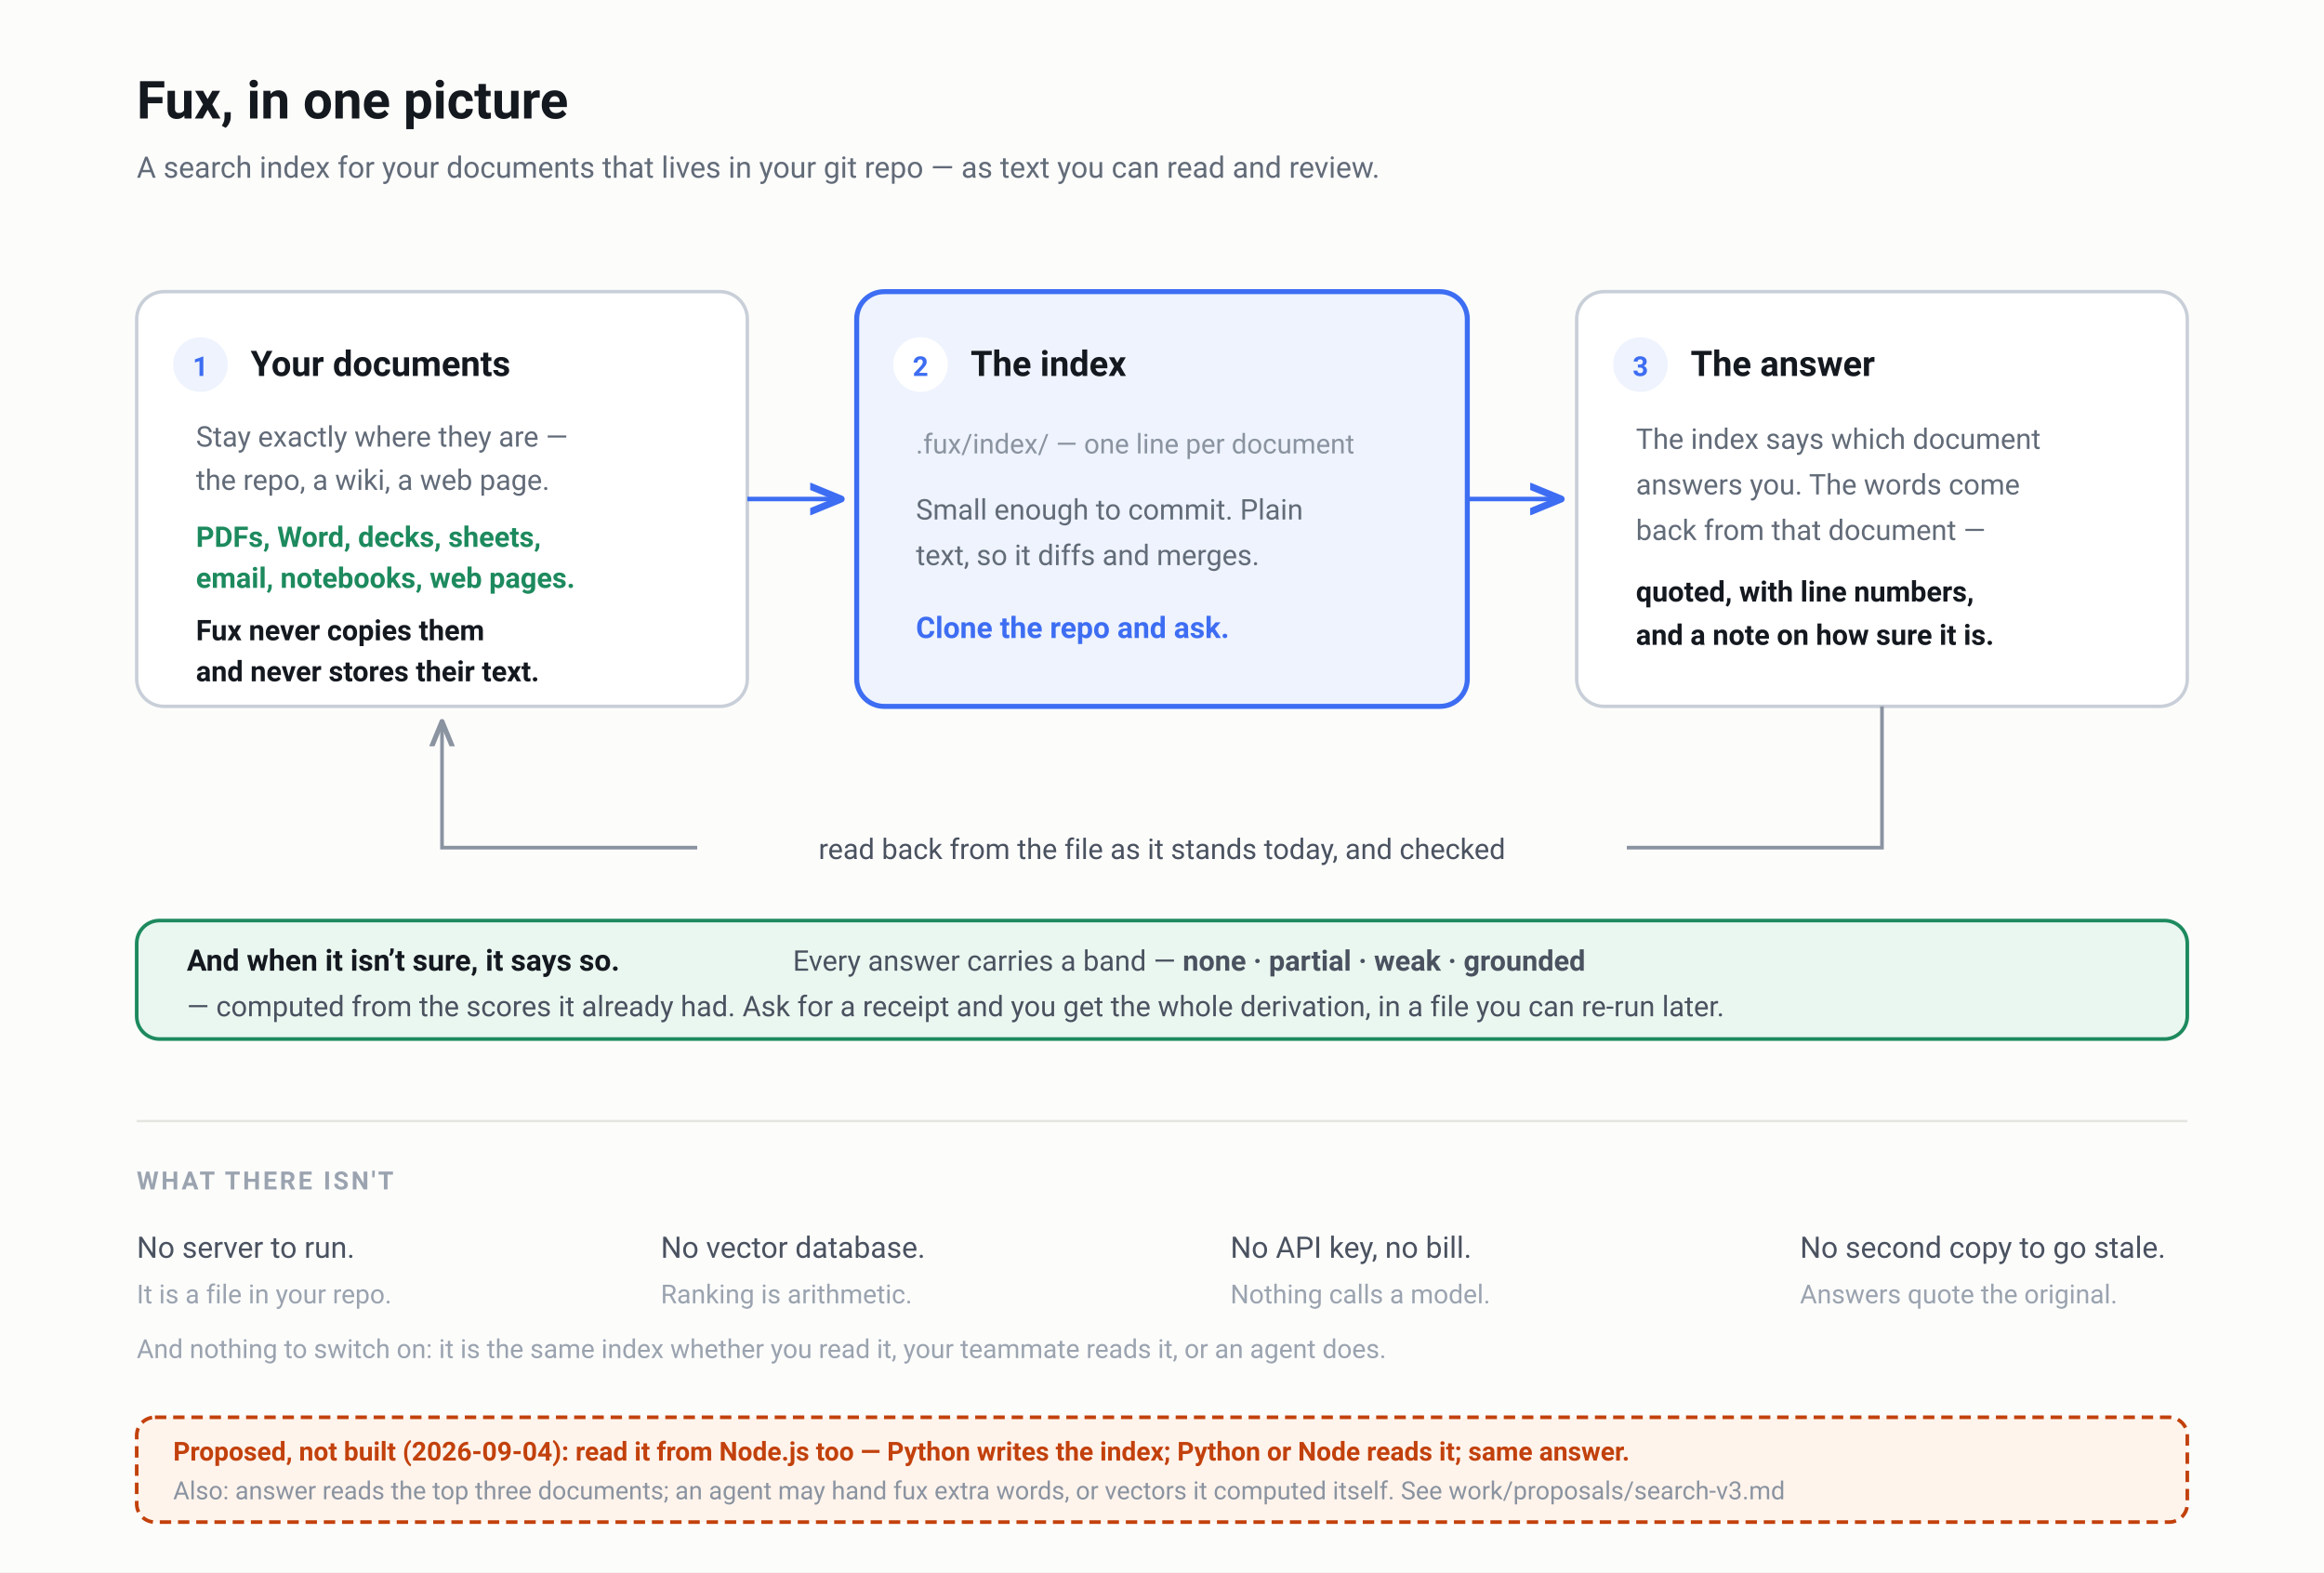
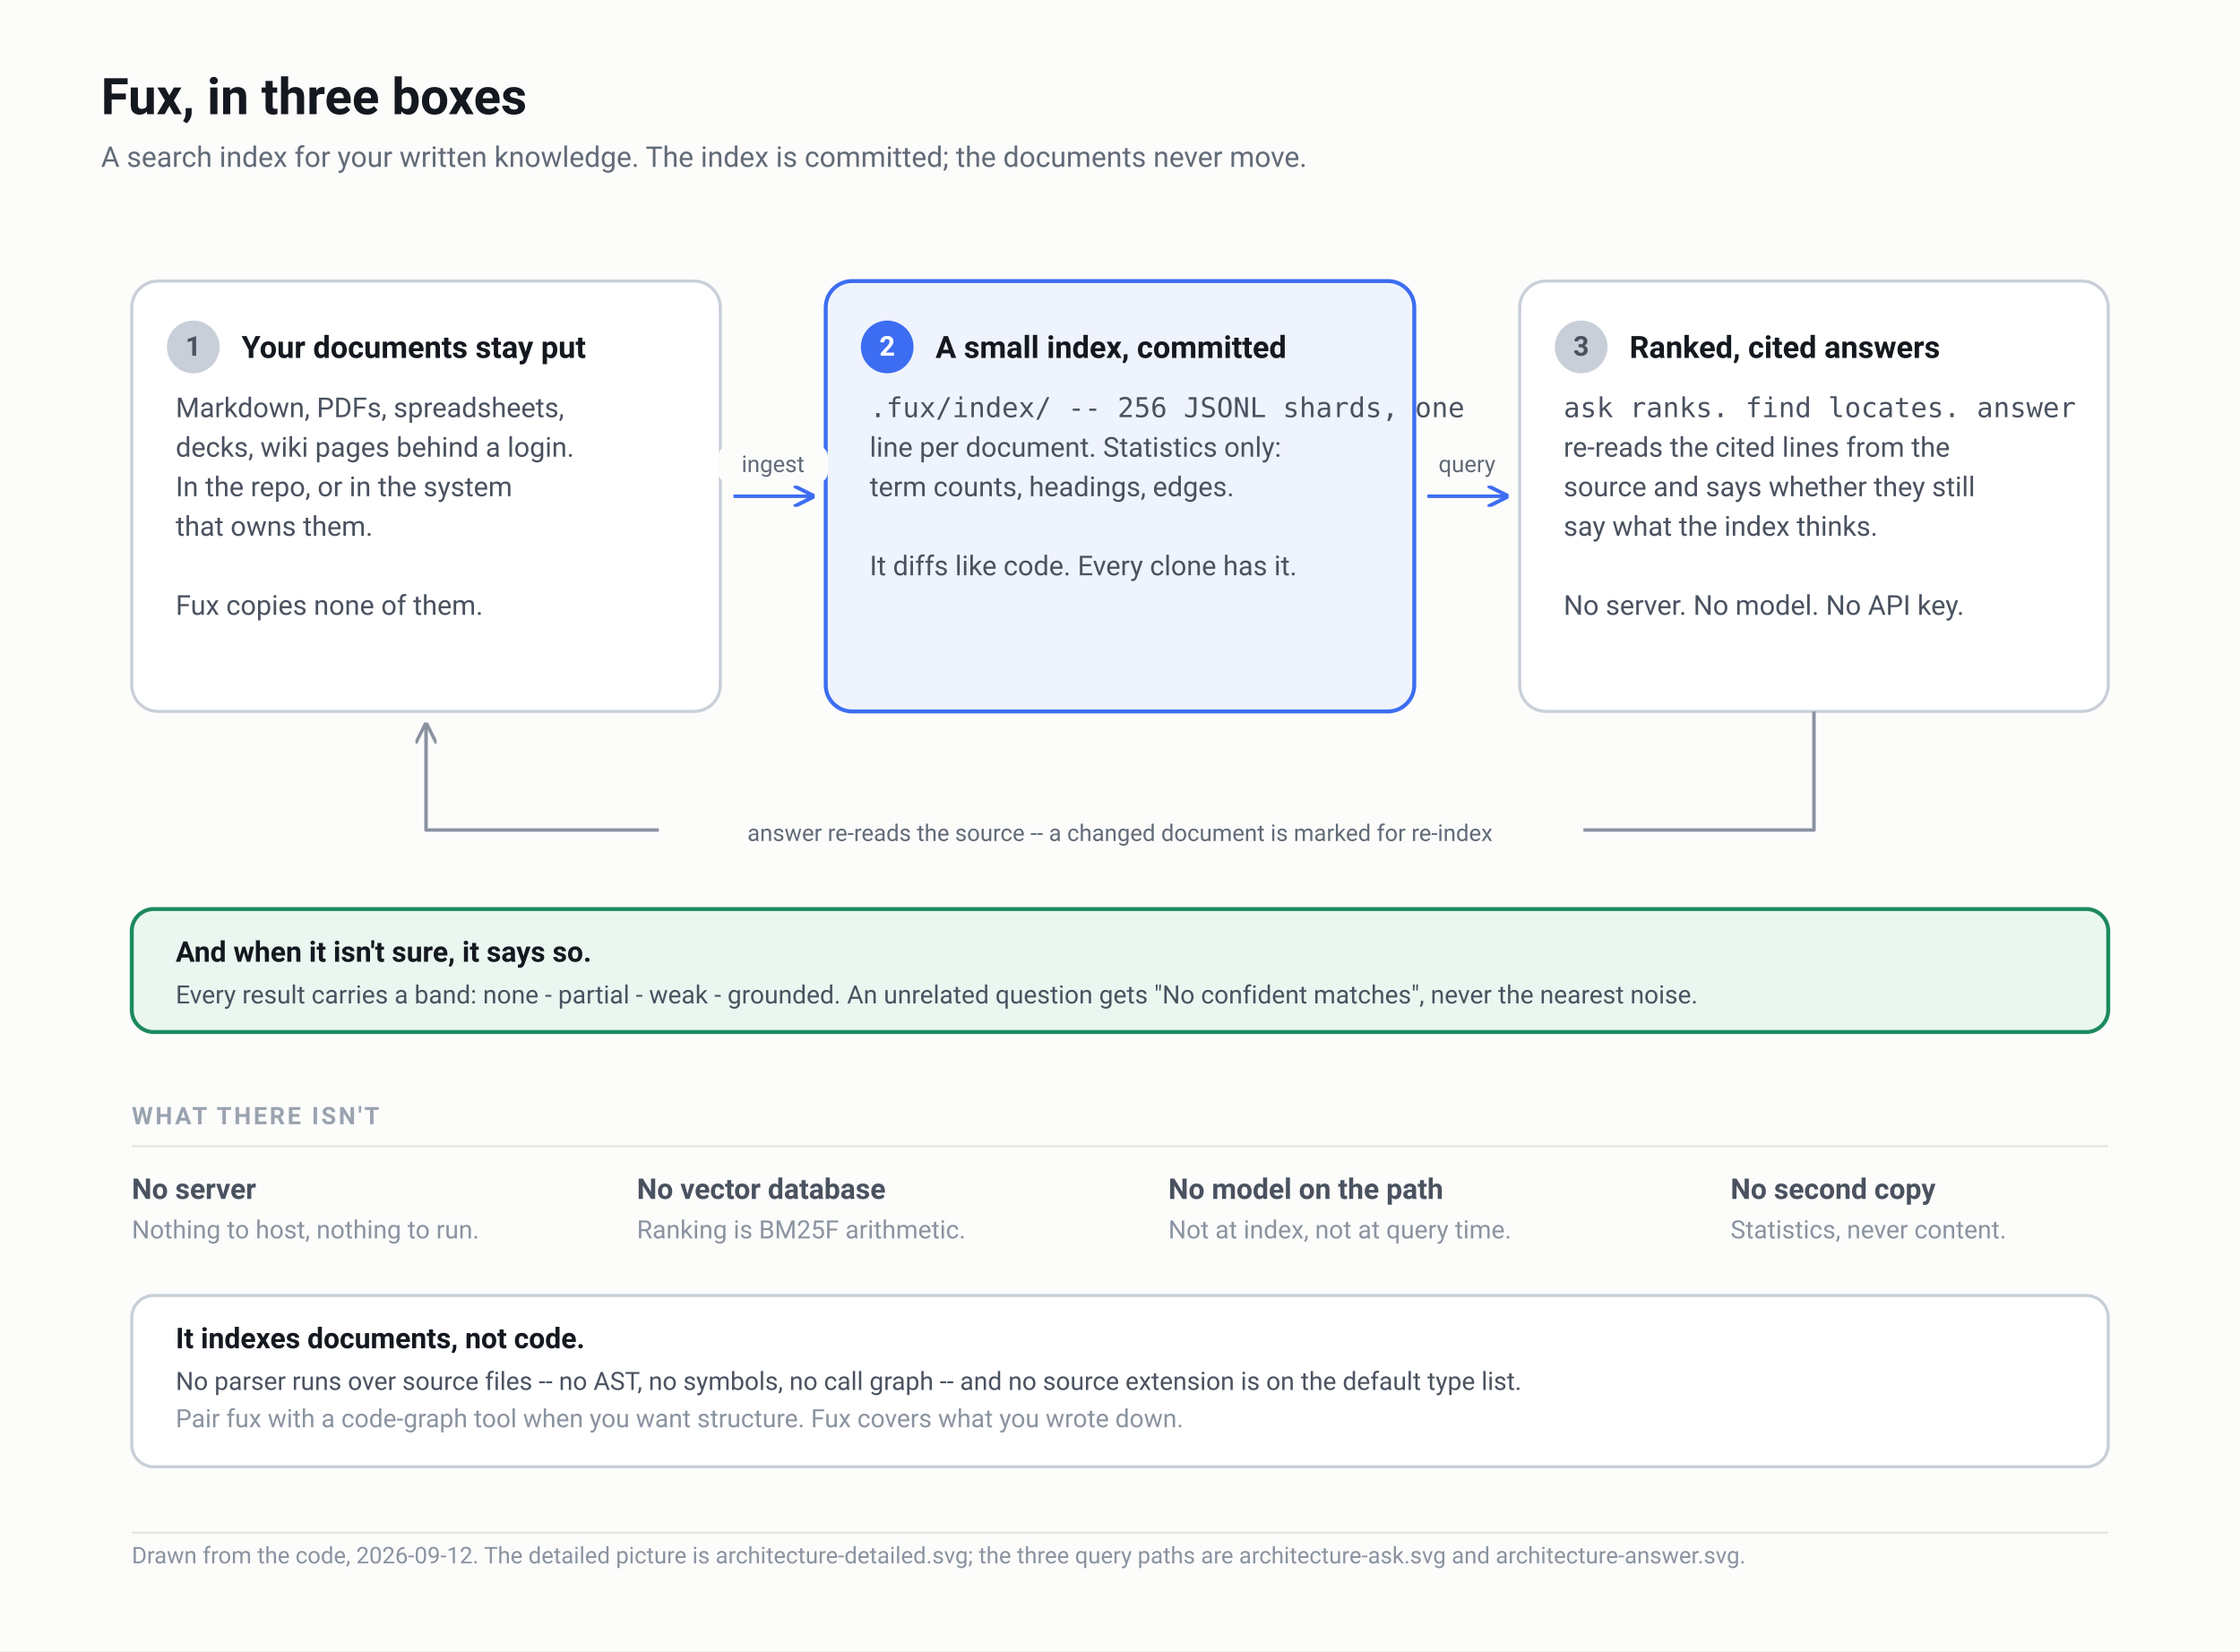
- <svg xmlns="http://www.w3.org/2000/svg" viewBox="0 0 1020 690" font-family="system-ui, -apple-system, 'Segoe UI', Roboto, sans-serif">
+ <svg xmlns="http://www.w3.org/2000/svg" viewBox="0 0 1020 752" width="1020" height="752" font-family="system-ui, -apple-system, 'Segoe UI', Roboto, sans-serif">
  <defs>
-     <marker id="a" viewBox="0 0 10 10" refX="9" refY="5" markerWidth="8" markerHeight="8" orient="auto-start-reverse">
-       <path d="M 0 1.5 L 8.5 5 L 0 8.5" fill="none" stroke="#3d6df2" stroke-width="1.9" stroke-linecap="round" stroke-linejoin="round" />
+     <marker id="a" viewBox="0 0 10 10" refX="9" refY="5" markerWidth="6" markerHeight="6" orient="auto-start-reverse">
+       <path d="M0,0 L10,5 L0,10" fill="none" stroke="#3d6df2" stroke-width="1.8" stroke-linecap="round" stroke-linejoin="round" />
    </marker>
-     <marker id="m" viewBox="0 0 10 10" refX="9" refY="5" markerWidth="8" markerHeight="8" orient="auto-start-reverse">
-       <path d="M 0 1.5 L 8.5 5 L 0 8.5" fill="none" stroke="#8a93a0" stroke-width="1.7" stroke-linecap="round" stroke-linejoin="round" />
+     <marker id="g" viewBox="0 0 10 10" refX="9" refY="5" markerWidth="6" markerHeight="6" orient="auto-start-reverse">
+       <path d="M0,0 L10,5 L0,10" fill="none" stroke="#1d8a5e" stroke-width="1.8" stroke-linecap="round" stroke-linejoin="round" />
+     </marker>
+     <marker id="m" viewBox="0 0 10 10" refX="9" refY="5" markerWidth="6" markerHeight="6" orient="auto-start-reverse">
+       <path d="M0,0 L10,5 L0,10" fill="none" stroke="#8a93a0" stroke-width="1.6" stroke-linecap="round" stroke-linejoin="round" />
+     </marker>
+     <marker id="o" viewBox="0 0 10 10" refX="9" refY="5" markerWidth="6" markerHeight="6" orient="auto-start-reverse">
+       <path d="M0,0 L10,5 L0,10" fill="none" stroke="#c2410c" stroke-width="1.8" stroke-linecap="round" stroke-linejoin="round" />
    </marker>
  </defs>
-   <rect width="1020" height="690" fill="#fcfcfb" />
-   <text x="60" y="52" font-size="23" fill="#14181f" font-weight="600">Fux, in one picture</text>
-   <text x="60" y="78" font-size="13" fill="#626b78">A search index for your documents that lives in your git repo — as text you can read and review.</text>
-   <rect x="60" y="128" width="268" height="182" rx="12" fill="#ffffff" stroke="#c9cfd8" stroke-width="1.5" />
-   <circle cx="88" cy="160" r="12" fill="#eef3fd" />
-   <text x="88" y="165" font-size="12" fill="#3d6df2" text-anchor="middle" font-weight="700">1</text>
-   <text x="110" y="165" font-size="15.5" fill="#14181f" font-weight="600">Your documents</text>
-   <text x="86" y="196" font-size="12.5" fill="#626b78">Stay exactly where they are —</text>
-   <text x="86" y="215" font-size="12.5" fill="#626b78">the repo, a wiki, a web page.</text>
-   <text x="86" y="240" font-size="12.5" fill="#1d8a5e" font-weight="600">PDFs, Word, decks, sheets,</text>
-   <text x="86" y="258" font-size="12.5" fill="#1d8a5e" font-weight="600">email, notebooks, web pages.</text>
-   <text x="86" y="281" font-size="12.5" fill="#14181f" font-weight="600">Fux never copies them</text>
-   <text x="86" y="299" font-size="12.5" fill="#14181f" font-weight="600">and never stores their text.</text>
-   <rect x="376" y="128" width="268" height="182" rx="12" fill="#eef3fd" stroke="#3d6df2" stroke-width="2.2" />
-   <circle cx="404" cy="160" r="12" fill="#ffffff" />
-   <text x="404" y="165" font-size="12" fill="#3d6df2" text-anchor="middle" font-weight="700">2</text>
-   <text x="426" y="165" font-size="15.5" fill="#14181f" font-weight="600">The index</text>
-   <text x="402" y="199" font-size="12" fill="#8a93a0">.fux/index/ — one line per document</text>
-   <text x="402" y="228" font-size="12.5" fill="#626b78">Small enough to commit. Plain</text>
-   <text x="402" y="248" font-size="12.5" fill="#626b78">text, so it diffs and merges.</text>
-   <text x="402" y="280" font-size="13" fill="#3d6df2" font-weight="600">Clone the repo and ask.</text>
-   <rect x="692" y="128" width="268" height="182" rx="12" fill="#ffffff" stroke="#c9cfd8" stroke-width="1.5" />
-   <circle cx="720" cy="160" r="12" fill="#eef3fd" />
-   <text x="720" y="165" font-size="12" fill="#3d6df2" text-anchor="middle" font-weight="700">3</text>
-   <text x="742" y="165" font-size="15.5" fill="#14181f" font-weight="600">The answer</text>
-   <text x="718" y="197" font-size="12.5" fill="#626b78">The index says which document</text>
-   <text x="718" y="217" font-size="12.5" fill="#626b78">answers you. The words come</text>
-   <text x="718" y="237" font-size="12.5" fill="#626b78">back from that document —</text>
-   <text x="718" y="264" font-size="12.5" fill="#14181f" font-weight="600">quoted, with line numbers,</text>
-   <text x="718" y="283" font-size="12.5" fill="#14181f" font-weight="600">and a note on how sure it is.</text>
-   <line x1="328" y1="219" x2="370" y2="219" stroke="#3d6df2" stroke-width="2" marker-end="url(#a)" />
-   <line x1="644" y1="219" x2="686" y2="219" stroke="#3d6df2" stroke-width="2" marker-end="url(#a)" />
-   <path d="M 826 310 L 826 372 L 194 372 L 194 316" fill="none" stroke="#8a93a0" stroke-width="1.6" marker-end="url(#m)" />
-   <rect x="306" y="356" width="408" height="30" rx="8" fill="#fcfcfb" />
-   <text x="510" y="377" font-size="12.5" fill="#4a5260" text-anchor="middle">read back from the file as it stands today, and checked</text>
-   <rect x="60" y="404" width="900" height="52" rx="10" fill="#eaf7f0" stroke="#1d8a5e" stroke-width="1.6" />
-   <text x="82" y="426" font-size="13" fill="#14181f" font-weight="600">And when it isn’t sure, it says so.</text>
-   <text x="348" y="426" font-size="12.5" fill="#4a5260">Every answer carries a band — <tspan font-weight="600">none · partial · weak · grounded</tspan>
-   </text>
-   <text x="82" y="446" font-size="12.5" fill="#4a5260">— computed from the scores it already had. Ask for a receipt and you get the whole derivation, in a file you can re-run later.</text>
-   <line x1="60" y1="492" x2="960" y2="492" stroke="#e4e4e0" stroke-width="1" />
-   <text x="60" y="522" font-size="11" fill="#9aa3af" font-weight="600" letter-spacing="1.1">WHAT THERE ISN'T</text>
-   <text x="60" y="552" font-size="13" fill="#4a5260">No server to run.</text>
-   <text x="290" y="552" font-size="13" fill="#4a5260">No vector database.</text>
-   <text x="540" y="552" font-size="13" fill="#4a5260">No API key, no bill.</text>
-   <text x="790" y="552" font-size="13" fill="#4a5260">No second copy to go stale.</text>
-   <text x="60" y="572" font-size="11.5" fill="#9aa3af">It is a file in your repo.</text>
-   <text x="290" y="572" font-size="11.5" fill="#9aa3af">Ranking is arithmetic.</text>
-   <text x="540" y="572" font-size="11.5" fill="#9aa3af">Nothing calls a model.</text>
-   <text x="790" y="572" font-size="11.5" fill="#9aa3af">Answers quote the original.</text>
-   <text x="60" y="596" font-size="11.5" fill="#9aa3af">And nothing to switch on: it is the same index whether you read it, your teammate reads it, or an agent does.</text>
-   <rect x="60" y="622" width="900" height="46" rx="8" fill="#fff4ec" stroke="#c2410c" stroke-width="1.6" stroke-dasharray="5 3" />
-   <text x="76" y="641" font-size="11.5" fill="#c2410c" font-weight="600">Proposed, not built (2026-09-04): read it from Node.js too — Python writes the index; Python or Node reads it; same answer.</text>
-   <text x="76" y="658" font-size="11" fill="#8a93a0">Also: answer reads the top three documents; an agent may hand fux extra words, or vectors it computed itself. See work/proposals/search-v3.md</text>
+   <rect width="1020" height="752" fill="#fcfcfb" />
+   <text x="46" y="52" font-size="23" font-weight="600" fill="#14181f">Fux, in three boxes</text>
+   <text x="46" y="76" font-size="13" fill="#626b78">A search index for your written knowledge. The index is committed; the documents never move.</text>
+   <rect x="60" y="128" width="268" height="196" rx="12" fill="#ffffff" stroke="#c9cfd8" stroke-width="1.4" />
+   <circle cx="88" cy="158" r="12" fill="#c9cfd8" />
+   <text x="88" y="162" font-size="12.5" fill="#4a5260" font-weight="600" text-anchor="middle">1</text>
+   <text x="110" y="163" font-size="14" fill="#14181f" font-weight="600">Your documents stay put</text>
+   <text x="80" y="190" font-size="12.5" fill="#4a5260">Markdown, PDFs, spreadsheets,</text>
+   <text x="80" y="208" font-size="12.5" fill="#4a5260">decks, wiki pages behind a login.</text>
+   <text x="80" y="226" font-size="12.5" fill="#4a5260">In the repo, or in the system</text>
+   <text x="80" y="244" font-size="12.5" fill="#4a5260">that owns them.</text>
+   <text x="80" y="262" font-size="12.5" fill="#4a5260" />
+   <text x="80" y="280" font-size="12.5" fill="#4a5260">Fux copies none of them.</text>
+   <rect x="376" y="128" width="268" height="196" rx="12" fill="#eef3fd" stroke="#3d6df2" stroke-width="1.8" />
+   <circle cx="404" cy="158" r="12" fill="#3d6df2" />
+   <text x="404" y="162" font-size="12.5" fill="#ffffff" font-weight="600" text-anchor="middle">2</text>
+   <text x="426" y="163" font-size="14" fill="#14181f" font-weight="600">A small index, committed</text>
+   <text x="396" y="190" font-size="12.5" fill="#4a5260" font-family="ui-monospace, Menlo, monospace">.fux/index/ -- 256 JSONL shards, one</text>
+   <text x="396" y="208" font-size="12.5" fill="#4a5260">line per document. Statistics only:</text>
+   <text x="396" y="226" font-size="12.5" fill="#4a5260">term counts, headings, edges.</text>
+   <text x="396" y="244" font-size="12.5" fill="#4a5260" />
+   <text x="396" y="262" font-size="12.5" fill="#4a5260">It diffs like code. Every clone has it.</text>
+   <rect x="692" y="128" width="268" height="196" rx="12" fill="#ffffff" stroke="#c9cfd8" stroke-width="1.4" />
+   <circle cx="720" cy="158" r="12" fill="#c9cfd8" />
+   <text x="720" y="162" font-size="12.5" fill="#4a5260" font-weight="600" text-anchor="middle">3</text>
+   <text x="742" y="163" font-size="14" fill="#14181f" font-weight="600">Ranked, cited answers</text>
+   <text x="712" y="190" font-size="12.5" fill="#4a5260" font-family="ui-monospace, Menlo, monospace">ask ranks. find locates. answer</text>
+   <text x="712" y="208" font-size="12.5" fill="#4a5260">re-reads the cited lines from the</text>
+   <text x="712" y="226" font-size="12.5" fill="#4a5260">source and says whether they still</text>
+   <text x="712" y="244" font-size="12.5" fill="#4a5260">say what the index thinks.</text>
+   <text x="712" y="262" font-size="12.5" fill="#4a5260" />
+   <text x="712" y="280" font-size="12.5" fill="#4a5260">No server. No model. No API key.</text>
+   <path d="M334,226 L370,226" fill="none" stroke="#3d6df2" stroke-width="1.6" marker-end="url(#a)" />
+   <path d="M650,226 L686,226" fill="none" stroke="#3d6df2" stroke-width="1.6" marker-end="url(#a)" />
+   <rect x="327" y="203" width="50" height="17" rx="5" fill="#fcfcfb" stroke="none" />
+   <text x="352" y="215" font-size="10.5" fill="#626b78" text-anchor="middle">ingest</text>
+   <rect x="646" y="203" width="44" height="17" rx="5" fill="#fcfcfb" stroke="none" />
+   <text x="668" y="215" font-size="10.5" fill="#626b78" text-anchor="middle">query</text>
+   <path d="M826,324 L826,378 L194,378 L194,330" fill="none" stroke="#8a93a0" stroke-width="1.6" marker-end="url(#m)" stroke-linejoin="round" />
+   <rect x="300" y="371" width="421" height="17" rx="5" fill="#fcfcfb" stroke="none" />
+   <text x="510" y="383" font-size="10.5" fill="#626b78" text-anchor="middle">answer re-reads the source -- a changed document is marked for re-index</text>
+   <rect x="60" y="414" width="900" height="56" rx="10" fill="#eaf7f0" stroke="#1d8a5e" stroke-width="1.8" />
+   <text x="80" y="438" font-size="13" fill="#14181f" font-weight="600">And when it isn't sure, it says so.</text>
+   <text x="80" y="457" font-size="11.5" fill="#4a5260">Every result carries a band: none - partial - weak - grounded. An unrelated question gets "No confident matches", never the nearest noise.</text>
+   <text x="60" y="512" font-size="11" fill="#9aa3af" font-weight="600" letter-spacing="1.1">WHAT THERE ISN'T</text>
+   <line x1="60" y1="522" x2="960" y2="522" stroke="#e4e4e0" stroke-width="1" />
+   <text x="60" y="546" font-size="13" fill="#4a5260" font-weight="600">No server</text>
+   <text x="60" y="564" font-size="11.5" fill="#8a93a0">Nothing to host, nothing to run.</text>
+   <text x="290" y="546" font-size="13" fill="#4a5260" font-weight="600">No vector database</text>
+   <text x="290" y="564" font-size="11.5" fill="#8a93a0">Ranking is BM25F arithmetic.</text>
+   <text x="532" y="546" font-size="13" fill="#4a5260" font-weight="600">No model on the path</text>
+   <text x="532" y="564" font-size="11.5" fill="#8a93a0">Not at index, not at query time.</text>
+   <text x="788" y="546" font-size="13" fill="#4a5260" font-weight="600">No second copy</text>
+   <text x="788" y="564" font-size="11.5" fill="#8a93a0">Statistics, never content.</text>
+   <rect x="60" y="590" width="900" height="78" rx="10" fill="#ffffff" stroke="#c9cfd8" stroke-width="1.4" />
+   <text x="80" y="614" font-size="13" fill="#14181f" font-weight="600">It indexes documents, not code.</text>
+   <text x="80" y="633" font-size="11.5" fill="#4a5260">No parser runs over source files -- no AST, no symbols, no call graph -- and no source extension is on the default type list.</text>
+   <text x="80" y="650" font-size="11.5" fill="#8a93a0">Pair fux with a code-graph tool when you want structure. Fux covers what you wrote down.</text>
+   <line x1="60" y1="698" x2="960" y2="698" stroke="#e4e4e0" stroke-width="1" />
+   <text x="60" y="712" font-size="10.5" fill="#8a93a0">Drawn from the code, 2026-09-12. The detailed picture is architecture-detailed.svg; the three query paths are architecture-ask.svg and architecture-answer.svg.</text>
</svg>
